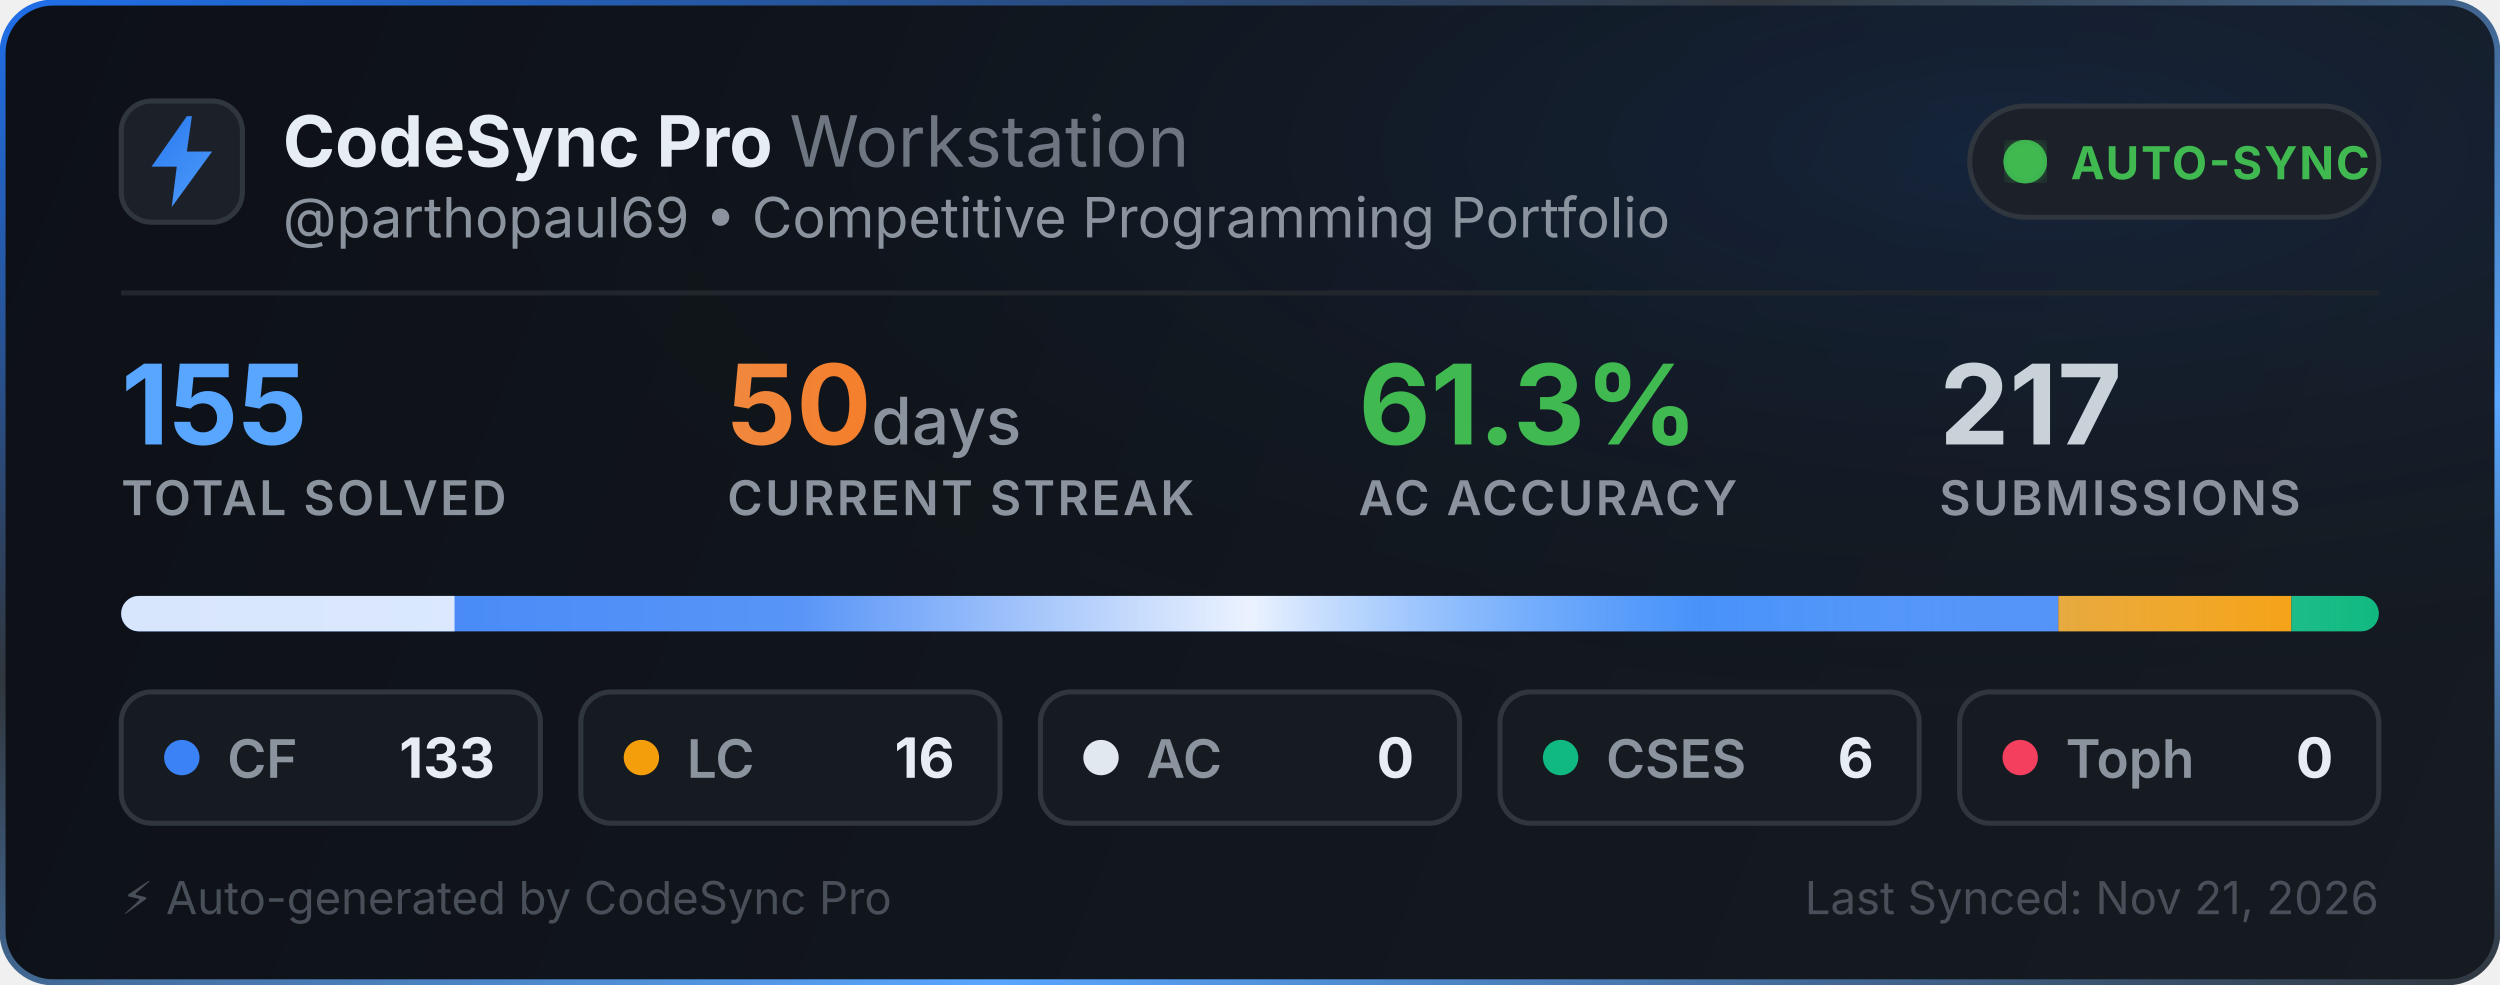
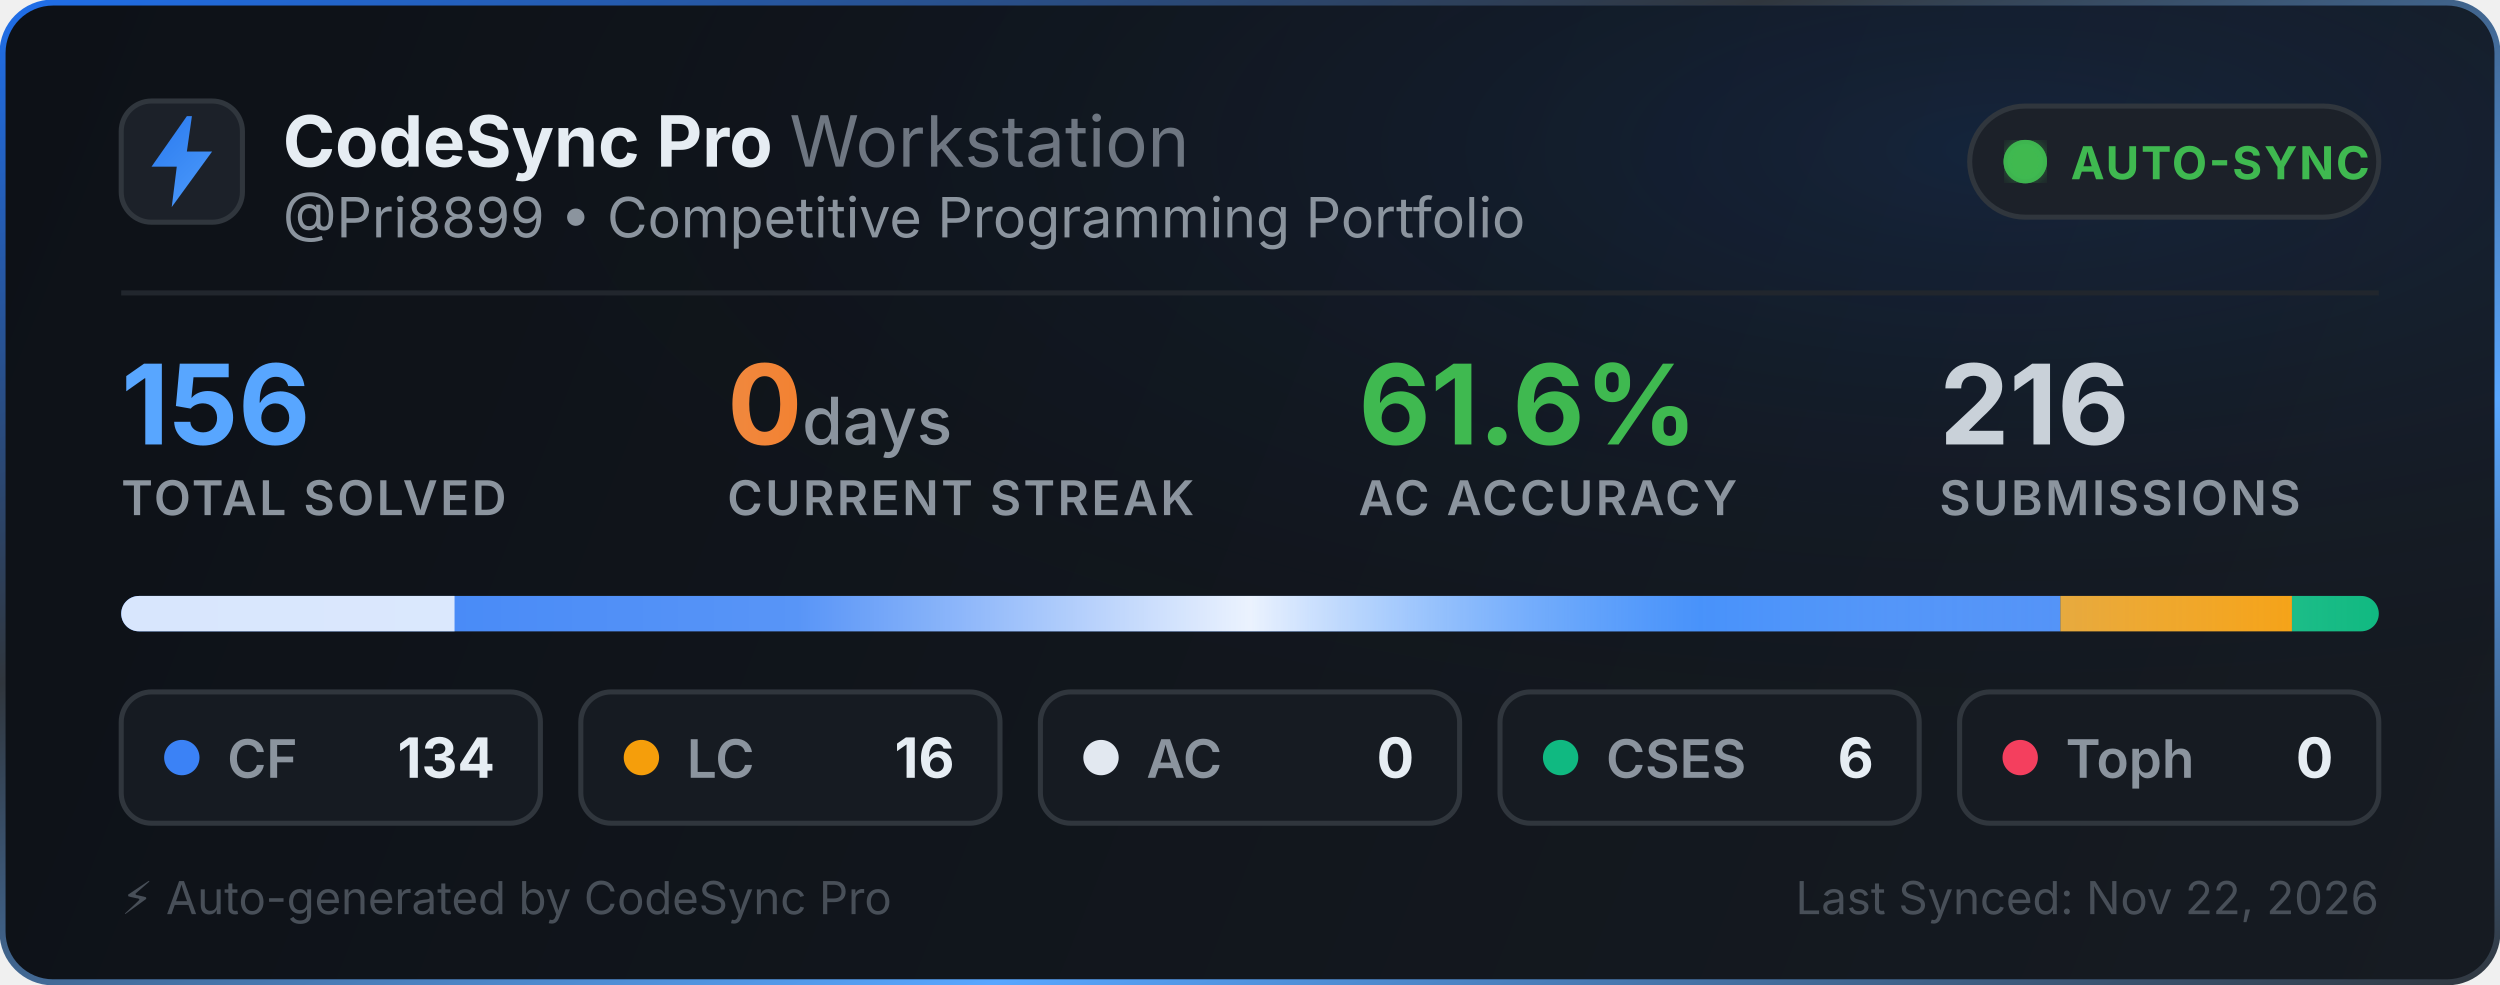
<svg xmlns="http://www.w3.org/2000/svg" width="495" height="195" viewBox="0 0 495 195" fill="none">
  <defs>
    <linearGradient id="bg" x1="0" y1="0" x2="495" y2="195" gradientUnits="userSpaceOnUse">
      <stop offset="0%" stop-color="#0d1117" />
      <stop offset="100%" stop-color="#161b22" />
    </linearGradient>
    <linearGradient id="border-flow" x1="0%" y1="0%" x2="100%" y2="100%">
      <stop offset="0%" stop-color="#1f6feb">
        <animate attributeName="stop-color" values="#1f6feb; #58a6ff; #3fb950; #1f6feb" dur="6s" repeatCount="indefinite" />
      </stop>
      <stop offset="35%" stop-color="#30363d">
        <animate attributeName="stop-color" values="#30363d; #1f6feb; #30363d; #30363d" dur="6s" repeatCount="indefinite" />
      </stop>
      <stop offset="70%" stop-color="#58a6ff">
        <animate attributeName="stop-color" values="#58a6ff; #3fb950; #1f6feb; #58a6ff" dur="6s" repeatCount="indefinite" />
      </stop>
      <stop offset="100%" stop-color="#30363d">
        <animate attributeName="stop-color" values="#30363d; #30363d; #58a6ff; #30363d" dur="6s" repeatCount="indefinite" />
      </stop>
    </linearGradient>
    <radialGradient id="aurora" cx="80%" cy="15%" r="65%">
      <stop offset="0%" stop-color="#1f6feb" stop-opacity="0.14">
        <animate attributeName="stop-opacity" values="0.06; 0.22; 0.06" dur="3.5s" repeatCount="indefinite" />
      </stop>
      <stop offset="100%" stop-color="#0d1117" stop-opacity="0" />
    </radialGradient>
    <linearGradient id="icon-grad" x1="0" y1="0" x2="24" y2="24" gradientUnits="userSpaceOnUse">
      <stop offset="0%" stop-color="#1f6feb">
        <animate attributeName="stop-color" values="#1f6feb; #58a6ff; #388bfd; #1f6feb" dur="2.5s" repeatCount="indefinite" />
      </stop>
      <stop offset="100%" stop-color="#58a6ff">
        <animate attributeName="stop-color" values="#58a6ff; #79c0ff; #1f6feb; #58a6ff" dur="2.5s" repeatCount="indefinite" />
      </stop>
    </linearGradient>
    <linearGradient id="streak-flame" x1="0%" y1="0%" x2="100%" y2="0%">
      <stop offset="0%" stop-color="#f0883e">
        <animate attributeName="stop-color" values="#f0883e; #ff7b72; #f97316; #f0883e" dur="2.2s" repeatCount="indefinite" />
      </stop>
      <stop offset="100%" stop-color="#f97316">
        <animate attributeName="stop-color" values="#f97316; #f0883e; #ff7b72; #f97316" dur="2.2s" repeatCount="indefinite" />
      </stop>
    </linearGradient>
    <linearGradient id="laser-sweep" x1="0%" y1="0%" x2="100%" y2="0%">
      <stop offset="0%" stop-color="#ffffff" stop-opacity="0" />
      <stop offset="30%" stop-color="#ffffff" stop-opacity="0.15" />
      <stop offset="50%" stop-color="#ffffff" stop-opacity="0.9" />
      <stop offset="70%" stop-color="#58a6ff" stop-opacity="0.45" />
      <stop offset="100%" stop-color="#ffffff" stop-opacity="0" />
      <animate attributeName="x1" values="-150%; 150%" dur="2.4s" repeatCount="indefinite" />
      <animate attributeName="x2" values="-50%; 250%" dur="2.4s" repeatCount="indefinite" />
    </linearGradient>
    <clipPath id="bar-clip">
      <rect x="24" y="118" width="447" height="7" rx="3.5" />
    </clipPath>
    <filter id="glow">
      <feGaussianBlur stdDeviation="2" result="blur" />
      <feMerge>
        <feMergeNode in="blur" />
        <feMergeNode in="SourceGraphic" />
      </feMerge>
    </filter>
  </defs>
  <style>
    .title { font-family: -apple-system, BlinkMacSystemFont, "Segoe UI", Inter, Helvetica, Arial, sans-serif; font-size: 14px; font-weight: 700; fill: #e6edf3; }
    .subtitle { font-family: -apple-system, BlinkMacSystemFont, "Segoe UI", Inter, Helvetica, Arial, sans-serif; font-size: 11px; fill: #8b949e; }
    .stat-val { font-family: -apple-system, BlinkMacSystemFont, "Segoe UI", Inter, Helvetica, Arial, sans-serif; font-weight: 700; }
    .stat-lbl { font-family: -apple-system, BlinkMacSystemFont, "Segoe UI", Inter, Helvetica, Arial, sans-serif; font-size: 9.5px; font-weight: 600; fill: #8b949e; letter-spacing: 0.5px; }
  </style>
  <rect x="0.5" y="0.5" width="494" height="194" rx="10" fill="url(#bg)" stroke="url(#border-flow)" stroke-width="1.2" />
  <rect x="1" y="1" width="493" height="193" rx="10" fill="url(#aurora)" pointer-events="none" />
  <g transform="translate(24, 20)">
    <rect width="24" height="24" rx="6" fill="#1c2129" stroke="#30363d" stroke-width="1" />
    <path d="M13 3L6 13h5l-1 8 8-11h-5l1-7z" fill="url(#icon-grad)" />
  </g>
  <g>
    <text x="56" y="33" class="title">CodeSync Pro <tspan font-weight="400" fill="#6e7681">Workstation</tspan>
    </text>
-     <text x="56" y="47" class="subtitle">@parthopaul69 • Competitive Programming Portfolio</text>
+     <text x="56" y="47" class="subtitle">@Pri8899 • Competitive Programming Portfolio</text>
  </g>
  <g transform="translate(390, 21)">
    <rect width="81" height="22" rx="11" fill="#1c2129" stroke="#30363d" stroke-width="1" />
    <circle cx="11" cy="11" r="3.5" fill="#3fb950" filter="url(#glow)" />
    <circle cx="11" cy="11" r="3.5" fill="none" stroke="#3fb950" stroke-width="1.6" opacity="0.8">
      <animate attributeName="r" values="3.5; 10" dur="2s" repeatCount="indefinite" />
      <animate attributeName="opacity" values="0.85; 0" dur="2s" repeatCount="indefinite" />
      <animate attributeName="stroke-width" values="1.6; 0.2" dur="2s" repeatCount="indefinite" />
    </circle>
    <circle cx="11" cy="11" r="3.5" fill="none" stroke="#3fb950" stroke-width="1.6" opacity="0.8">
      <animate attributeName="r" values="3.5; 10" dur="2s" begin="1s" repeatCount="indefinite" />
      <animate attributeName="opacity" values="0.85; 0" dur="2s" begin="1s" repeatCount="indefinite" />
      <animate attributeName="stroke-width" values="1.6; 0.2" dur="2s" begin="1s" repeatCount="indefinite" />
    </circle>
    <text x="20" y="14.5" font-family="-apple-system, BlinkMacSystemFont, Segoe UI, Inter, Helvetica, Arial, sans-serif" font-size="9" font-weight="700" fill="#3fb950" letter-spacing="0.4px">AUTO-SYNC</text>
  </g>
  <line x1="24" y1="58" x2="471" y2="58" stroke="#21262d" stroke-width="1" />
  <g transform="translate(24, 68)">
    <g>
-       <text x="0" y="20" class="stat-val" font-size="22" fill="#58a6ff">155</text>
+       <text x="0" y="20" class="stat-val" font-size="22" fill="#58a6ff">156</text>
      <text x="0" y="34" class="stat-lbl">TOTAL SOLVED</text>
    </g>
    <g>
-       <text x="120" y="20" class="stat-val" font-size="22" fill="url(#streak-flame)">50<tspan font-size="13" font-weight="500" fill="#8b949e"> days</tspan>
+       <text x="120" y="20" class="stat-val" font-size="22" fill="url(#streak-flame)">0<tspan font-size="13" font-weight="500" fill="#8b949e"> days</tspan>
      </text>
      <text x="120" y="34" class="stat-lbl">CURRENT STREAK</text>
    </g>
    <g>
-       <text x="245" y="20" class="stat-val" font-size="22" fill="#3fb950">61.3%</text>
+       <text x="245" y="20" class="stat-val" font-size="22" fill="#3fb950">61.6%</text>
      <text x="245" y="34" class="stat-lbl">AC ACCURACY</text>
    </g>
    <g>
-       <text x="360" y="20" class="stat-val" font-size="22" fill="#c9d1d9">217</text>
+       <text x="360" y="20" class="stat-val" font-size="22" fill="#c9d1d9">216</text>
      <text x="360" y="34" class="stat-lbl">SUBMISSIONS</text>
    </g>
  </g>
  <g>
    <rect x="24" y="118" width="447" height="7" rx="3.5" fill="#21262d" />
    <g clip-path="url(#bar-clip)">
-       <rect x="24" y="118" width="383.555" height="7" fill="#3b82f6" />
-       <rect x="407.555" y="118" width="46.142" height="7" fill="#f59e0b" />
-       <rect x="453.697" y="118" width="17.303" height="7" fill="#10b981" />
+       <rect x="24" y="118" width="383.962" height="7" fill="#3b82f6" />
+       <rect x="407.962" y="118" width="45.846" height="7" fill="#f59e0b" />
+       <rect x="453.808" y="118" width="17.192" height="7" fill="#10b981" />
      <rect x="24" y="118" width="447" height="7" fill="url(#laser-sweep)" />
      <rect y="118" width="90" height="7" fill="#ffffff" fill-opacity="0.8">
        <animate attributeName="x" values="-66; 471; -66" dur="2.8s" repeatCount="indefinite" />
      </rect>
    </g>
  </g>
  <g transform="translate(24, 137)">
    <rect width="83" height="26" rx="6" fill="#161b22" stroke="#30363d" stroke-width="1" />
    <circle cx="12" cy="13" r="3.5" fill="#3b82f6">
      <animate attributeName="r" values="3.0; 4.3; 3.0" dur="2s" repeatCount="indefinite" />
      <animate attributeName="opacity" values="0.75; 1; 0.75" dur="2s" repeatCount="indefinite" />
    </circle>
    <text x="21" y="17" font-family="-apple-system, BlinkMacSystemFont, Segoe UI, Inter, Helvetica, Arial, sans-serif" font-size="10.5" font-weight="600" fill="#8b949e">CF</text>
-     <text x="74" y="17" text-anchor="end" font-family="-apple-system, BlinkMacSystemFont, Segoe UI, Inter, Helvetica, Arial, sans-serif" font-size="11" font-weight="700" fill="#e6edf3">133</text>
+     <text x="74" y="17" text-anchor="end" font-family="-apple-system, BlinkMacSystemFont, Segoe UI, Inter, Helvetica, Arial, sans-serif" font-size="11" font-weight="700" fill="#e6edf3">134</text>
  </g>
  <g transform="translate(115, 137)">
    <rect width="83" height="26" rx="6" fill="#161b22" stroke="#30363d" stroke-width="1" />
    <circle cx="12" cy="13" r="3.5" fill="#f59e0b">
      <animate attributeName="r" values="3.0; 4.3; 3.0" dur="2.25s" repeatCount="indefinite" />
      <animate attributeName="opacity" values="0.75; 1; 0.75" dur="2.25s" repeatCount="indefinite" />
    </circle>
    <text x="21" y="17" font-family="-apple-system, BlinkMacSystemFont, Segoe UI, Inter, Helvetica, Arial, sans-serif" font-size="10.5" font-weight="600" fill="#8b949e">LC</text>
    <text x="74" y="17" text-anchor="end" font-family="-apple-system, BlinkMacSystemFont, Segoe UI, Inter, Helvetica, Arial, sans-serif" font-size="11" font-weight="700" fill="#e6edf3">16</text>
  </g>
  <g transform="translate(206, 137)">
    <rect width="83" height="26" rx="6" fill="#161b22" stroke="#30363d" stroke-width="1" />
    <circle cx="12" cy="13" r="3.5" fill="#e2e8f0">
      <animate attributeName="r" values="3.0; 4.3; 3.0" dur="2.5s" repeatCount="indefinite" />
      <animate attributeName="opacity" values="0.75; 1; 0.75" dur="2.5s" repeatCount="indefinite" />
    </circle>
    <text x="21" y="17" font-family="-apple-system, BlinkMacSystemFont, Segoe UI, Inter, Helvetica, Arial, sans-serif" font-size="10.5" font-weight="600" fill="#8b949e">AC</text>
    <text x="74" y="17" text-anchor="end" font-family="-apple-system, BlinkMacSystemFont, Segoe UI, Inter, Helvetica, Arial, sans-serif" font-size="11" font-weight="700" fill="#e6edf3">0</text>
  </g>
  <g transform="translate(297, 137)">
    <rect width="83" height="26" rx="6" fill="#161b22" stroke="#30363d" stroke-width="1" />
    <circle cx="12" cy="13" r="3.5" fill="#10b981">
      <animate attributeName="r" values="3.0; 4.3; 3.0" dur="2.75s" repeatCount="indefinite" />
      <animate attributeName="opacity" values="0.75; 1; 0.75" dur="2.75s" repeatCount="indefinite" />
    </circle>
    <text x="21" y="17" font-family="-apple-system, BlinkMacSystemFont, Segoe UI, Inter, Helvetica, Arial, sans-serif" font-size="10.5" font-weight="600" fill="#8b949e">CSES</text>
    <text x="74" y="17" text-anchor="end" font-family="-apple-system, BlinkMacSystemFont, Segoe UI, Inter, Helvetica, Arial, sans-serif" font-size="11" font-weight="700" fill="#e6edf3">6</text>
  </g>
  <g transform="translate(388, 137)">
    <rect width="83" height="26" rx="6" fill="#161b22" stroke="#30363d" stroke-width="1" />
    <circle cx="12" cy="13" r="3.5" fill="#f43f5e">
      <animate attributeName="r" values="3.0; 4.3; 3.0" dur="3s" repeatCount="indefinite" />
      <animate attributeName="opacity" values="0.75; 1; 0.75" dur="3s" repeatCount="indefinite" />
    </circle>
    <text x="21" y="17" font-family="-apple-system, BlinkMacSystemFont, Segoe UI, Inter, Helvetica, Arial, sans-serif" font-size="10.5" font-weight="600" fill="#8b949e">Toph</text>
    <text x="74" y="17" text-anchor="end" font-family="-apple-system, BlinkMacSystemFont, Segoe UI, Inter, Helvetica, Arial, sans-serif" font-size="11" font-weight="700" fill="#e6edf3">0</text>
  </g>
  <text x="24" y="181" font-family="-apple-system, BlinkMacSystemFont, Segoe UI, Inter, Helvetica, Arial, sans-serif" font-size="9" fill="#484f58">⚡ Auto-generated by CodeSync Pro</text>
-   <text x="471" y="181" text-anchor="end" font-family="-apple-system, BlinkMacSystemFont, Segoe UI, Inter, Helvetica, Arial, sans-serif" font-size="9" fill="#484f58">Last Synced: Nov 21, 2026</text>
+   <text x="471" y="181" text-anchor="end" font-family="-apple-system, BlinkMacSystemFont, Segoe UI, Inter, Helvetica, Arial, sans-serif" font-size="9" fill="#484f58">Last Synced: Nov 22, 2026</text>
</svg>
